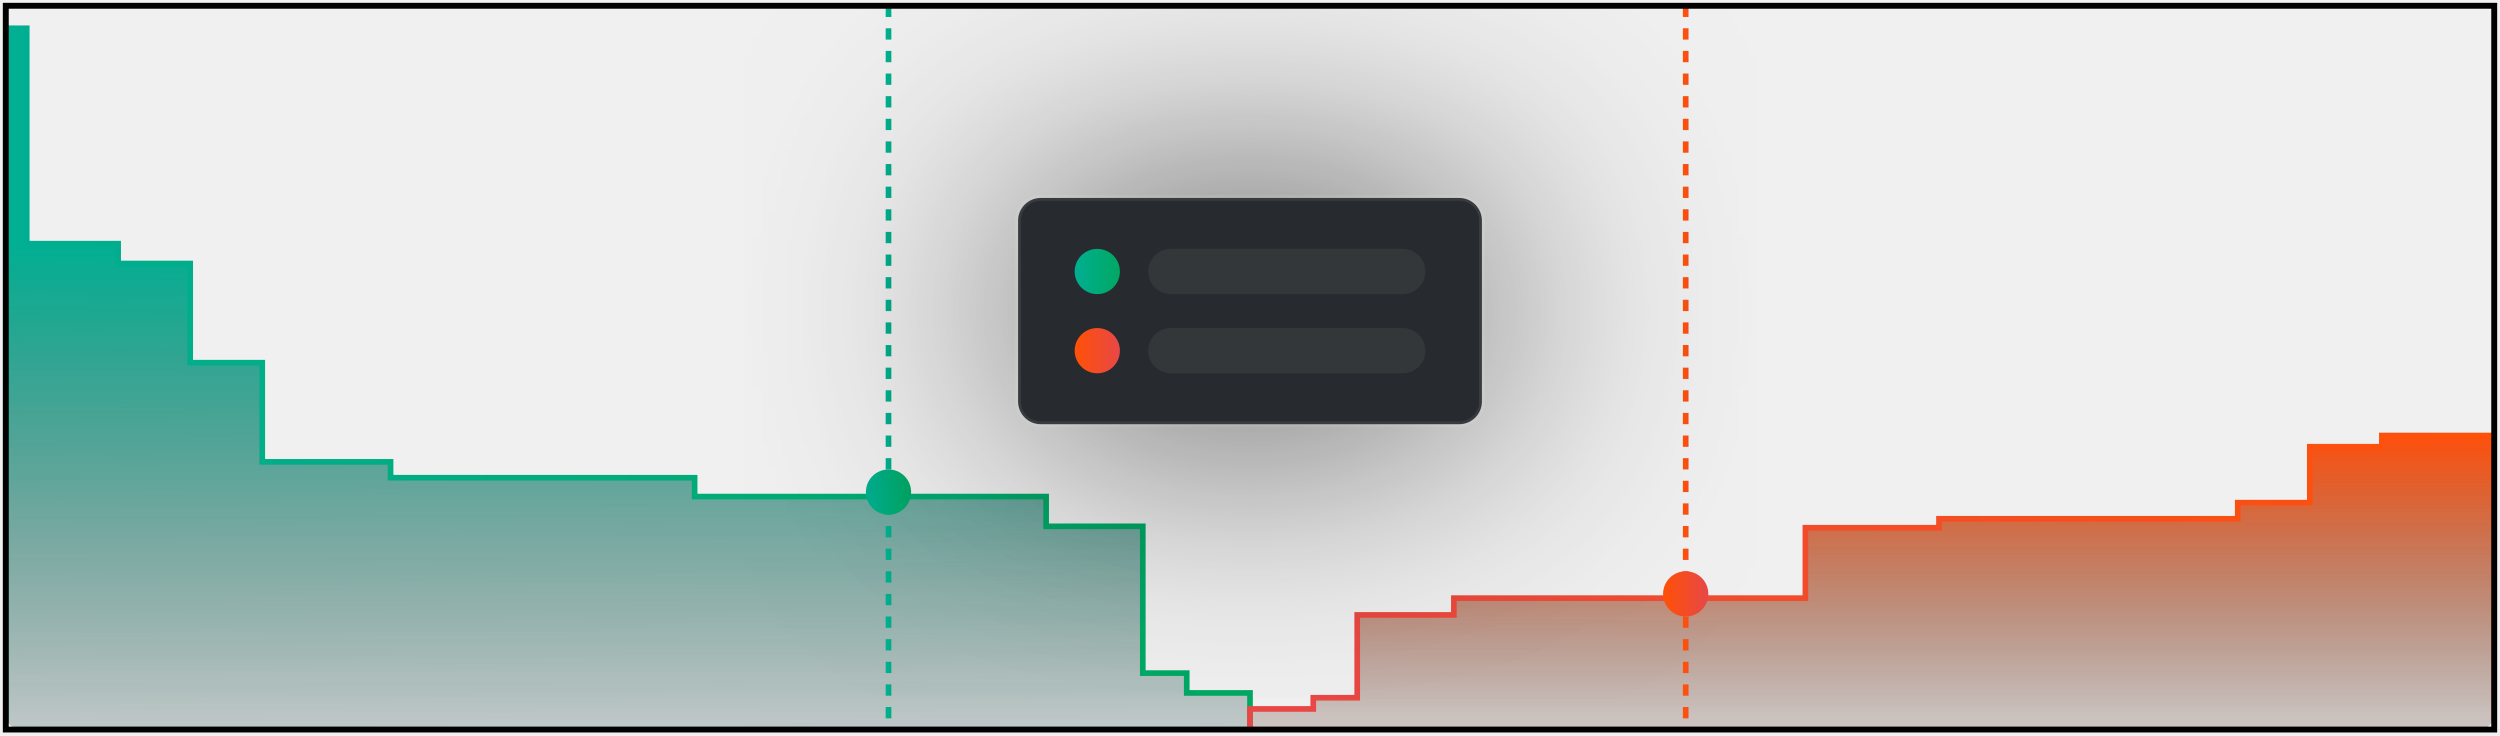
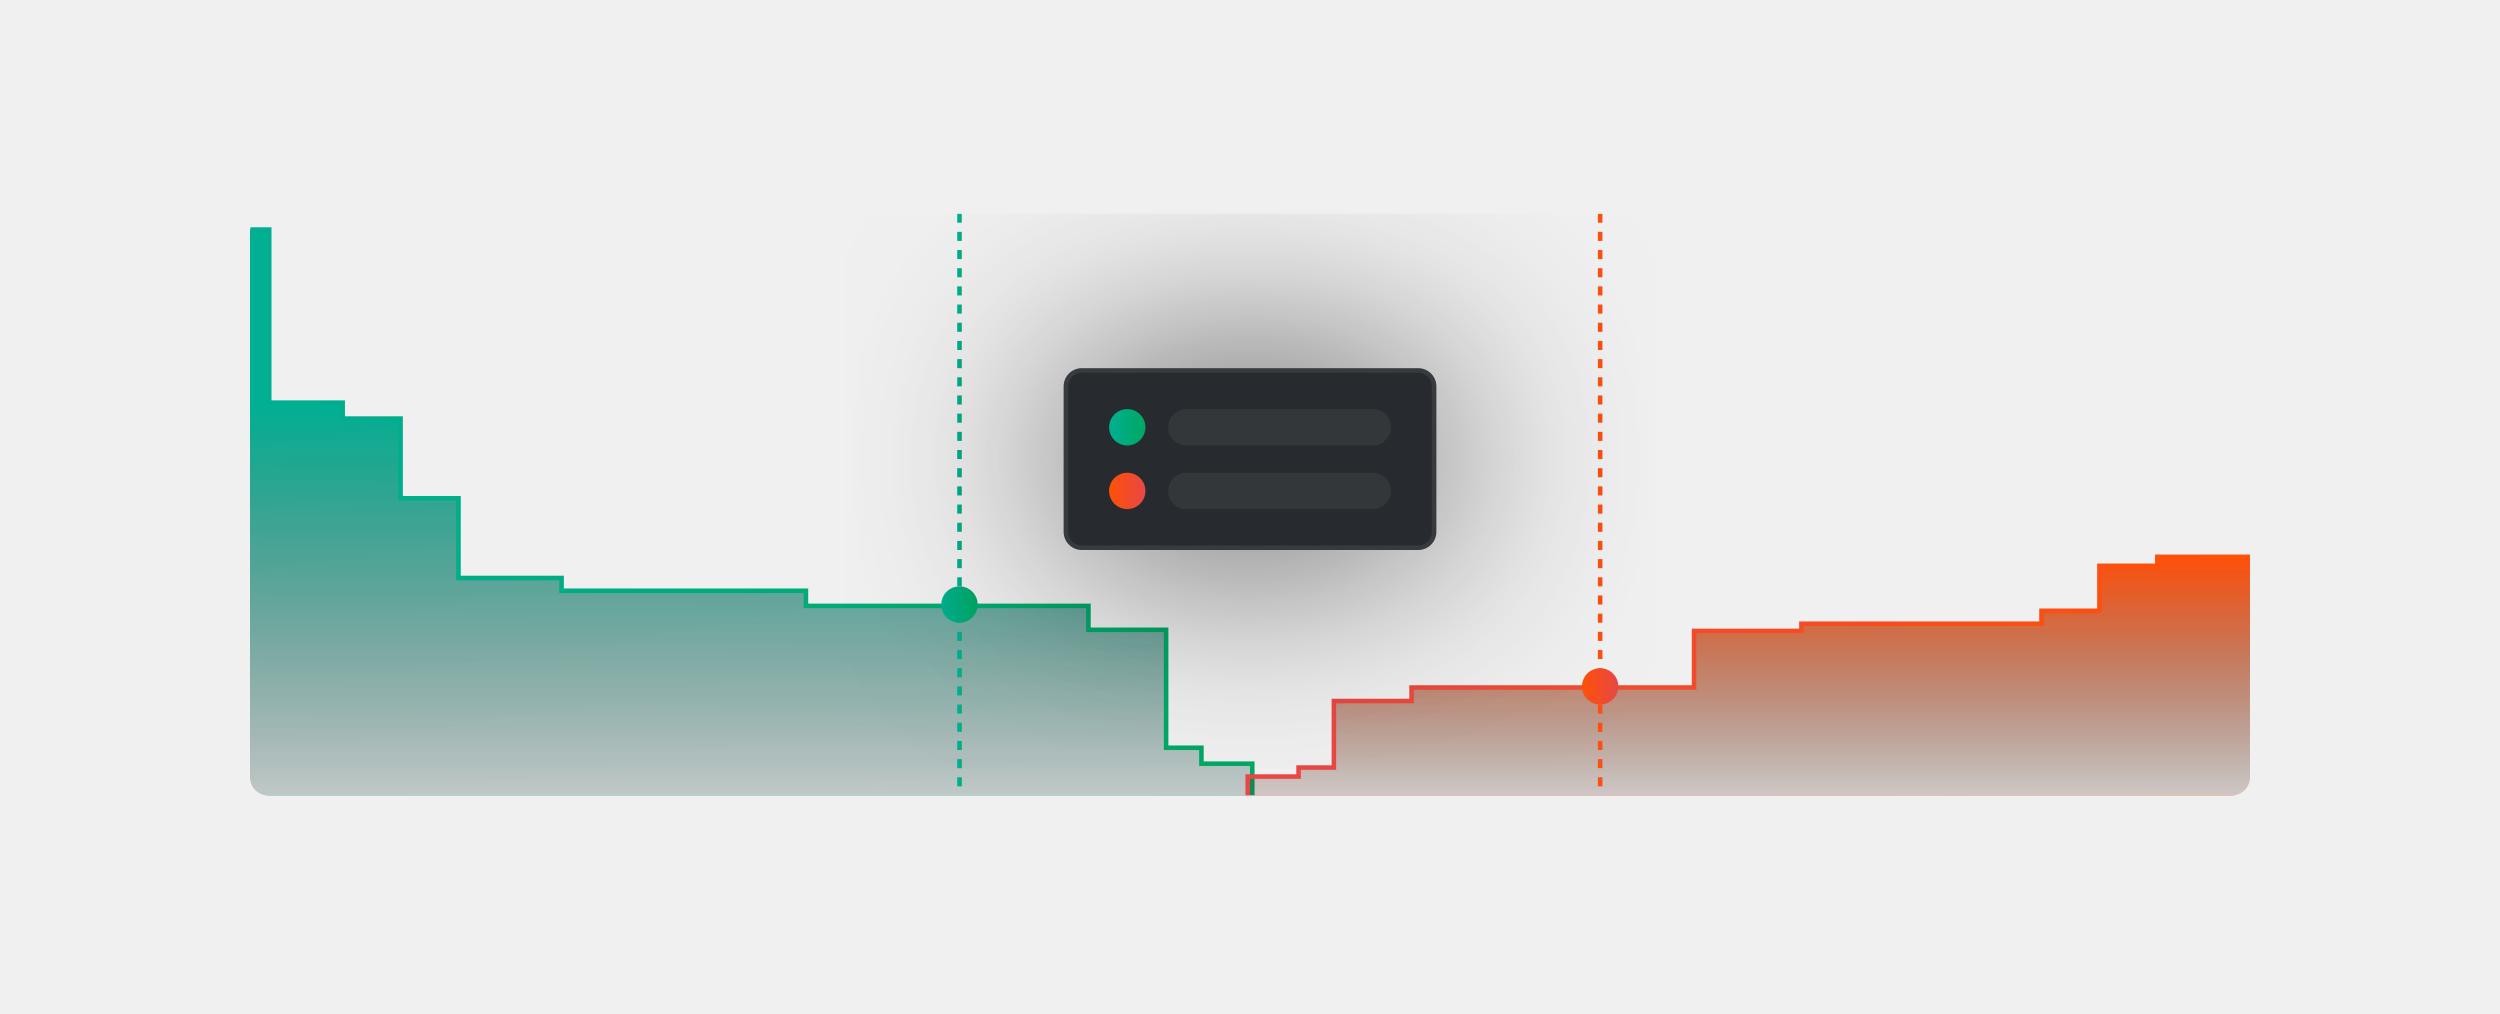
- <svg xmlns="http://www.w3.org/2000/svg" width="442" height="130" viewBox="0 0 442 130" fill="none">
-   <g clip-path="url(#clip0_1_2)">
-     <mask id="mask0_1_2" style="mask-type:alpha" maskUnits="userSpaceOnUse" x="0" y="0" width="442" height="130">
-       <rect x="1" y="1" width="440" height="128" rx="4" fill="#C4C4C4" stroke="black" />
-     </mask>
-     <g mask="url(#mask0_1_2)">
-       <path d="M1 5H4.729V43.082H20.887V46.589H33.627V64.123H46.367V81.657H69.051V84.463H122.808V87.794H184.955V93.055H202.045V119.005H209.814V122.512H221V129H1V5Z" fill="url(#green)" stroke="url(#paint1_linear_1_2)" />
-       <path d="M441 129H221V125.339H232.186V123.361H239.955V108.719H257.045V105.751H319.192V93.302H342.812V91.719H395.633V88.872H408.373V78.979H421.113V77L441 77V129Z" fill="url(#red)" stroke="url(#paint3_linear_1_2)" />
-       <path d="M298.031 1V129" stroke="url(#paint4_linear_1_2)" stroke-dasharray="2 2" />
-       <rect x="294.031" y="101" width="8" height="8" rx="4" fill="url(#paint5_linear_1_2)" />
-       <path d="M157.088 1V129" stroke="url(#paint6_linear_1_2)" stroke-dasharray="2 2" />
-       <rect x="153.088" y="83" width="8" height="8" rx="4" fill="url(#paint7_linear_1_2)" />
-       <g filter="url(#filter0_d_1_2)">
-         <rect x="180" y="35" width="82" height="40" rx="4" fill="#272A2E" />
-         <rect x="180" y="35" width="82" height="40" rx="4" stroke="white" stroke-opacity="0.08" />
-       </g>
-       <rect x="203" y="44" width="49" height="8" rx="4" fill="white" fill-opacity="0.06" />
-       <rect x="203" y="58" width="49" height="8" rx="4" fill="white" fill-opacity="0.06" />
-       <rect x="190" y="44" width="8" height="8" rx="4" fill="url(#paint8_linear_1_2)" />
-       <rect x="190" y="58" width="8" height="8" rx="4" fill="url(#paint9_linear_1_2)" />
+ <svg xmlns="http://www.w3.org/2000/svg" width="550" height="223" viewBox="0 0 550 223" fill="none">
+   <mask id="mask0_11_2337" style="mask-type:alpha" maskUnits="userSpaceOnUse" x="55" y="47" width="440" height="128">
+     <rect x="55" y="47" width="440" height="128" rx="4" fill="#C4C4C4" />
+   </mask>
+   <g mask="url(#mask0_11_2337)">
+     <path d="M55 50.5H54.5V51V175V175.5H55H275H275.5V175V168.512V168.012H275H264.314V165.005V164.505H263.814H256.545V139.055V138.555H256.045H239.455V133.795V133.295H238.955H177.308V130.463V129.963H176.808H123.551V127.658V127.158H123.051H100.867V110.123V109.623H100.367H88.127V92.589V92.089H87.627H75.387V89.082V88.582H74.887H59.229V51V50.5H58.729H55Z" fill="url(#paint0_linear_11_2337)" stroke="url(#paint1_linear_11_2337)" />
+     <path d="M275 175.5H274.5V175V171.339V170.839H275H285.686V169.361V168.861H286.186H293.455V154.719V154.219H293.955H310.545V151.751V151.251H311.045H372.692V139.302V138.802H373.192H396.312V137.719V137.219H396.812H449.133V134.872V134.372H449.633H461.873V124.979V124.479H462.373H474.613V123V122.5L475.113 122.5L495 122.5L495.5 122.5V123V175V175.5H495H275Z" fill="url(#paint2_linear_11_2337)" stroke="url(#paint3_linear_11_2337)" />
+     <path d="M352.031 47V175" stroke="url(#paint4_linear_11_2337)" stroke-dasharray="2 2" />
+     <rect x="348.031" y="147" width="8" height="8" rx="4" fill="url(#paint5_linear_11_2337)" />
+     <path d="M211.088 47V175" stroke="url(#paint6_linear_11_2337)" stroke-dasharray="2 2" />
+     <rect x="207.088" y="129" width="8" height="8" rx="4" fill="url(#paint7_linear_11_2337)" />
+     <g filter="url(#filter0_d_11_2337)">
+       <rect x="234" y="81" width="82" height="40" rx="4" fill="#272A2E" />
+       <rect x="234.5" y="81.5" width="81" height="39" rx="3.5" stroke="white" stroke-opacity="0.08" />
    </g>
-     <rect x="1" y="1" width="440" height="128" stroke="black" />
+     <rect x="257" y="90" width="49" height="8" rx="4" fill="white" fill-opacity="0.06" />
+     <rect x="257" y="104" width="49" height="8" rx="4" fill="white" fill-opacity="0.06" />
+     <rect x="244" y="90" width="8" height="8" rx="4" fill="url(#paint8_linear_11_2337)" />
+     <rect x="244" y="104" width="8" height="8" rx="4" fill="url(#paint9_linear_11_2337)" />
  </g>
-   <rect x="1" y="1" width="440" height="128" stroke="black" />
  <defs>
-     <filter id="filter0_d_1_2" x="131.5" y="-13.5" width="179" height="137" filterUnits="userSpaceOnUse" color-interpolation-filters="sRGB">
+     <filter id="filter0_d_11_2337" x="186" y="33" width="178" height="136" filterUnits="userSpaceOnUse" color-interpolation-filters="sRGB">
      <feFlood flood-opacity="0" result="BackgroundImageFix" />
      <feColorMatrix in="SourceAlpha" type="matrix" values="0 0 0 0 0 0 0 0 0 0 0 0 0 0 0 0 0 0 127 0" result="hardAlpha" />
      <feOffset />
      <feGaussianBlur stdDeviation="24" />
      <feColorMatrix type="matrix" values="0 0 0 0 0 0 0 0 0 0 0 0 0 0 0 0 0 0 0.64 0" />
-       <feBlend mode="normal" in2="BackgroundImageFix" result="effect1_dropShadow_1_2" />
-       <feBlend mode="normal" in="SourceGraphic" in2="effect1_dropShadow_1_2" result="shape" />
+       <feBlend mode="normal" in2="BackgroundImageFix" result="effect1_dropShadow_11_2337" />
+       <feBlend mode="normal" in="SourceGraphic" in2="effect1_dropShadow_11_2337" result="shape" />
    </filter>
-     <linearGradient id="green" x1="111.389" y1="1" x2="111.76" y2="153.499" gradientUnits="userSpaceOnUse">
+     <linearGradient id="paint0_linear_11_2337" x1="165.389" y1="47" x2="165.76" y2="199.499" gradientUnits="userSpaceOnUse">
      <stop offset="0.276" stop-color="#01AF92" />
      <stop offset="1" stop-color="#1A1D1F" stop-opacity="0" />
    </linearGradient>
-     <linearGradient id="paint1_linear_1_2" x1="221" y1="68.676" x2="1" y2="68.676" gradientUnits="userSpaceOnUse">
+     <linearGradient id="paint1_linear_11_2337" x1="275" y1="114.676" x2="55" y2="114.676" gradientUnits="userSpaceOnUse">
      <stop stop-color="#00A862" />
      <stop offset="1" stop-color="#00AF92" />
    </linearGradient>
-     <linearGradient id="red" x1="331" y1="43.27" x2="331" y2="142" gradientUnits="userSpaceOnUse">
+     <linearGradient id="paint2_linear_11_2337" x1="385" y1="89.27" x2="385" y2="188" gradientUnits="userSpaceOnUse">
      <stop offset="0.343" stop-color="#FE500D" />
      <stop offset="1" stop-color="#1A1D1F" stop-opacity="0" />
    </linearGradient>
-     <linearGradient id="paint3_linear_1_2" x1="221" y1="103.703" x2="441" y2="103.703" gradientUnits="userSpaceOnUse">
+     <linearGradient id="paint3_linear_11_2337" x1="275" y1="149.703" x2="495" y2="149.703" gradientUnits="userSpaceOnUse">
      <stop stop-color="#E84747" />
      <stop offset="1" stop-color="#FF5107" />
    </linearGradient>
-     <linearGradient id="paint4_linear_1_2" x1="299.031" y1="66.73" x2="298.031" y2="66.73" gradientUnits="userSpaceOnUse">
+     <linearGradient id="paint4_linear_11_2337" x1="353.031" y1="112.73" x2="352.031" y2="112.73" gradientUnits="userSpaceOnUse">
      <stop stop-color="#E84747" />
      <stop offset="1" stop-color="#FF5107" />
    </linearGradient>
-     <linearGradient id="paint5_linear_1_2" x1="302.031" y1="105.108" x2="294.031" y2="105.108" gradientUnits="userSpaceOnUse">
+     <linearGradient id="paint5_linear_11_2337" x1="356.031" y1="151.108" x2="348.031" y2="151.108" gradientUnits="userSpaceOnUse">
      <stop stop-color="#E84747" />
      <stop offset="1" stop-color="#FF5107" />
    </linearGradient>
-     <linearGradient id="paint6_linear_1_2" x1="158.088" y1="66.73" x2="157.088" y2="66.73" gradientUnits="userSpaceOnUse">
+     <linearGradient id="paint6_linear_11_2337" x1="212.088" y1="112.73" x2="211.088" y2="112.73" gradientUnits="userSpaceOnUse">
      <stop stop-color="#00A862" />
      <stop offset="1" stop-color="#00AF92" />
    </linearGradient>
-     <linearGradient id="paint7_linear_1_2" x1="161.088" y1="87.108" x2="153.088" y2="87.108" gradientUnits="userSpaceOnUse">
+     <linearGradient id="paint7_linear_11_2337" x1="215.088" y1="133.108" x2="207.088" y2="133.108" gradientUnits="userSpaceOnUse">
      <stop stop-color="#00A862" />
      <stop offset="1" stop-color="#00AF92" />
    </linearGradient>
-     <linearGradient id="paint8_linear_1_2" x1="198" y1="48.108" x2="190" y2="48.108" gradientUnits="userSpaceOnUse">
+     <linearGradient id="paint8_linear_11_2337" x1="252" y1="94.108" x2="244" y2="94.108" gradientUnits="userSpaceOnUse">
      <stop stop-color="#00A862" />
      <stop offset="1" stop-color="#00AF92" />
    </linearGradient>
-     <linearGradient id="paint9_linear_1_2" x1="198" y1="62.108" x2="190" y2="62.108" gradientUnits="userSpaceOnUse">
+     <linearGradient id="paint9_linear_11_2337" x1="252" y1="108.108" x2="244" y2="108.108" gradientUnits="userSpaceOnUse">
      <stop stop-color="#E84747" />
      <stop offset="1" stop-color="#FF5107" />
    </linearGradient>
-     <clipPath id="clip0_1_2">
-       <rect x="1" y="1" width="440" height="128" fill="white" />
-     </clipPath>
  </defs>
</svg>
